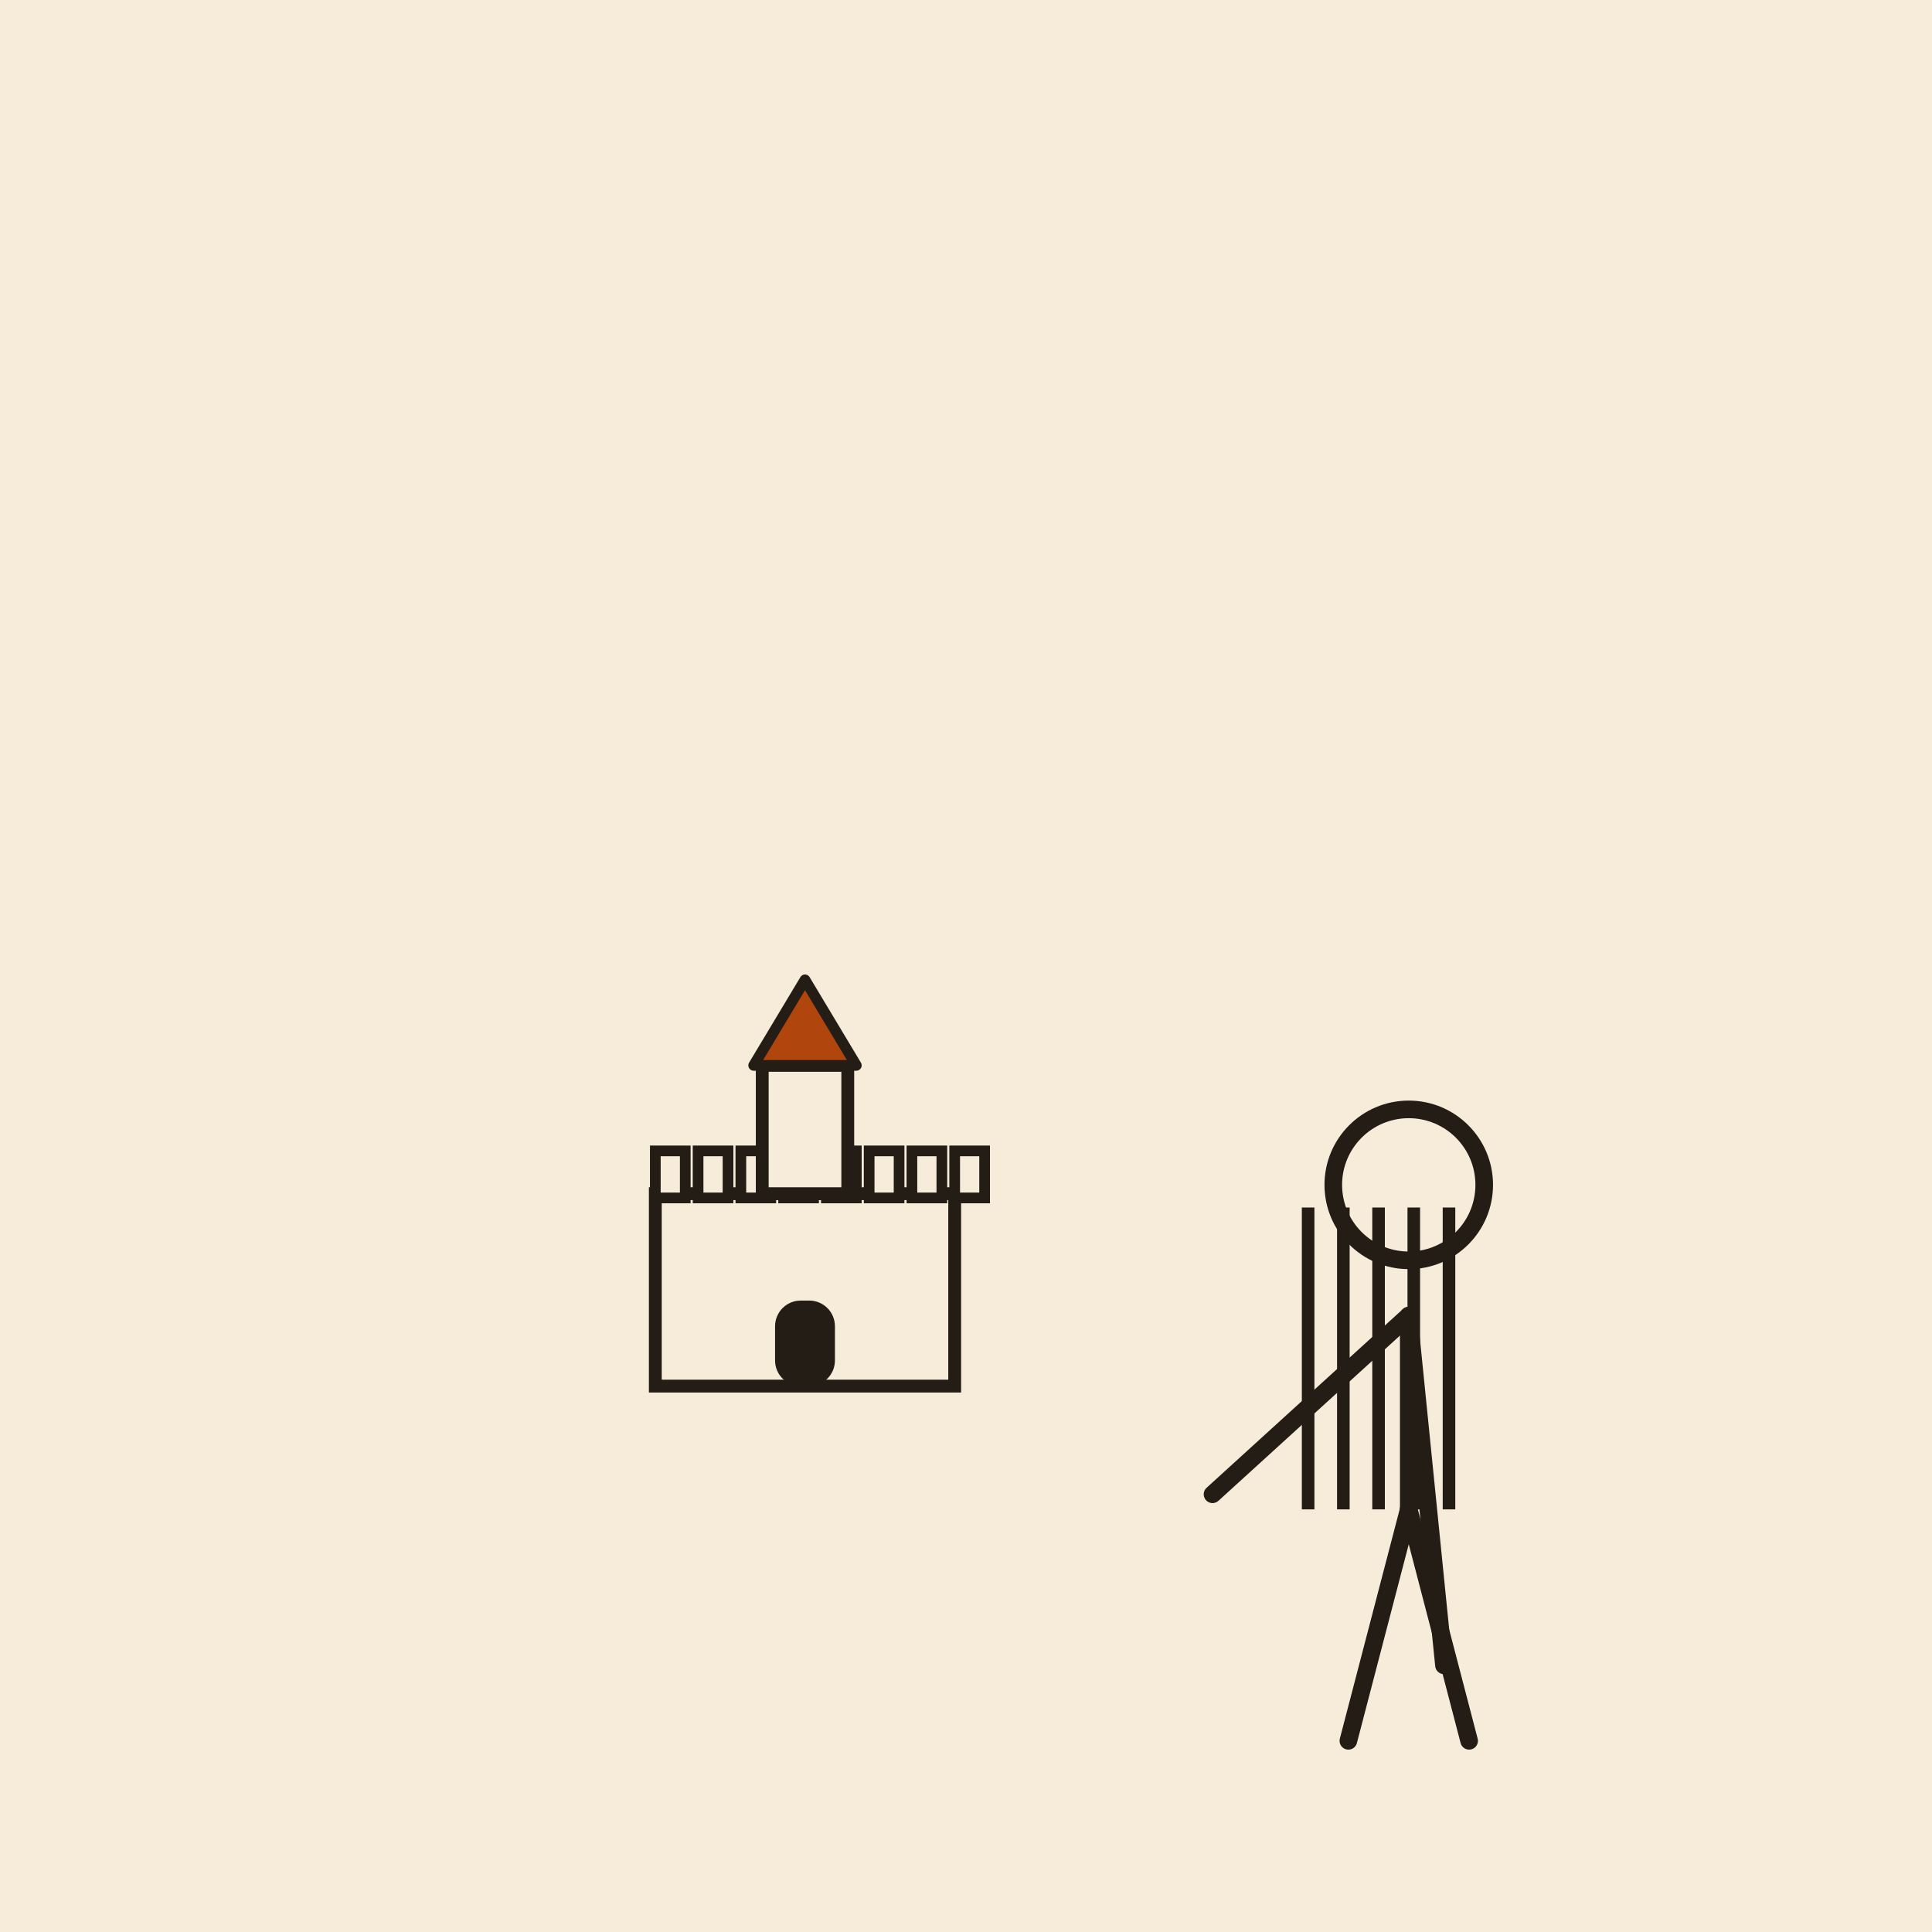
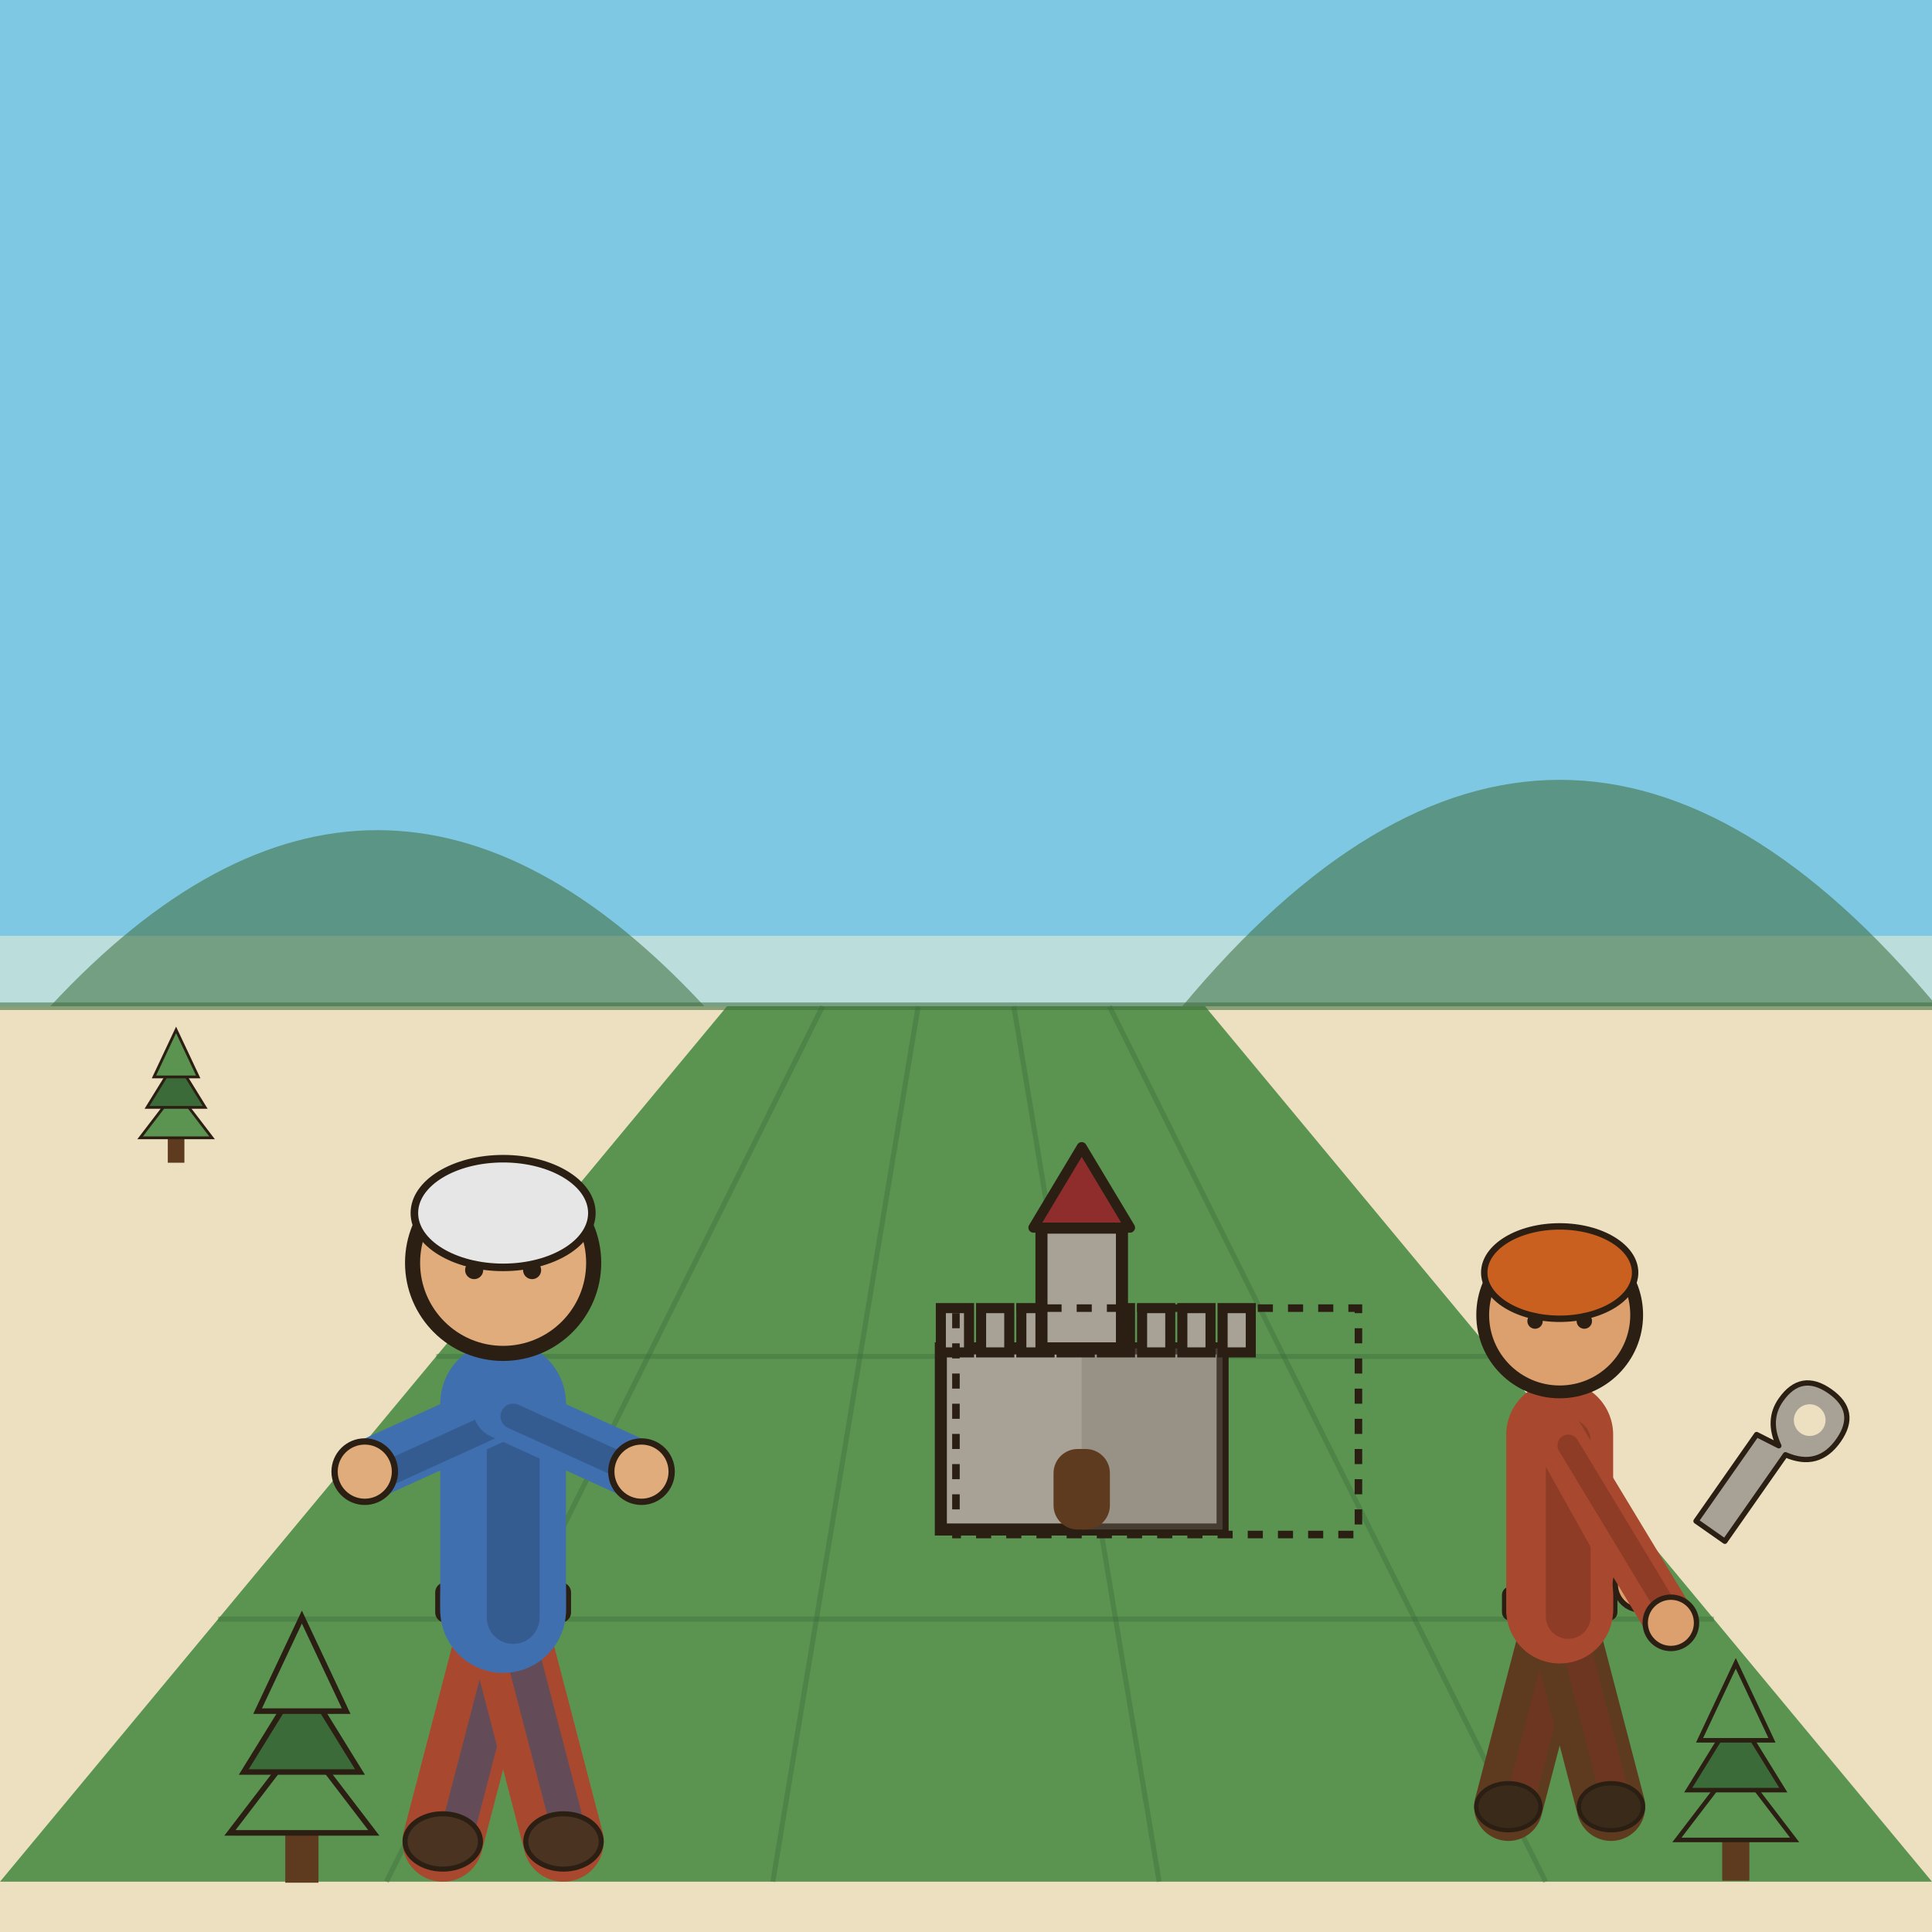
<svg xmlns="http://www.w3.org/2000/svg" viewBox="0 0 768 768">
-   <rect x="0" y="0" width="768" height="768" fill="#f6ecd9" />
-   <g transform="translate(320,500) scale(0.85)">
-     <rect x="-70" y="-30" width="140" height="90" fill="#f6ecd9" stroke="#241d15" stroke-width="6" />
-     <rect x="-70" y="-50" width="14" height="22" fill="#f6ecd9" stroke="#241d15" stroke-width="5" />
-     <rect x="-50" y="-50" width="14" height="22" fill="#f6ecd9" stroke="#241d15" stroke-width="5" />
-     <rect x="-30" y="-50" width="14" height="22" fill="#f6ecd9" stroke="#241d15" stroke-width="5" />
-     <rect x="-10" y="-50" width="14" height="22" fill="#f6ecd9" stroke="#241d15" stroke-width="5" />
-     <rect x="10" y="-50" width="14" height="22" fill="#f6ecd9" stroke="#241d15" stroke-width="5" />
-     <rect x="30" y="-50" width="14" height="22" fill="#f6ecd9" stroke="#241d15" stroke-width="5" />
-     <rect x="50" y="-50" width="14" height="22" fill="#f6ecd9" stroke="#241d15" stroke-width="5" />
-     <rect x="70" y="-50" width="14" height="22" fill="#f6ecd9" stroke="#241d15" stroke-width="5" />
-     <rect x="-20" y="-90" width="40" height="60" fill="#f6ecd9" stroke="#241d15" stroke-width="6" />
-     <polygon points="-24,-90 24,-90 0,-130" fill="#b1450e" stroke="#241d15" stroke-width="5" stroke-linejoin="round" />
-     <rect x="-14" y="20" width="28" height="40" rx="12" fill="#241d15" />
+   <rect x="0" y="0" width="768" height="768" fill="#ece0c0" />
+   <rect x="0" y="0" width="768" height="400" fill="#7ec8e3" />
+   <rect x="0" y="372" width="768" height="28" fill="#dbead9" opacity="0.65" />
+   <polygon points="289,400 479,400 768,748 0,748" fill="#5a9450" />
+   <line x1="327.0" y1="400" x2="153.6" y2="748" stroke="#3c6b3a" stroke-width="2" opacity="0.4" />
+   <line x1="365.0" y1="400" x2="307.2" y2="748" stroke="#3c6b3a" stroke-width="2" opacity="0.4" />
+   <line x1="403.0" y1="400" x2="460.8" y2="748" stroke="#3c6b3a" stroke-width="2" opacity="0.4" />
+   <line x1="441.0" y1="400" x2="614.4" y2="748" stroke="#3c6b3a" stroke-width="2" opacity="0.4" />
+   <line x1="173.4" y1="539.2" x2="594.6" y2="539.2" stroke="#3c6b3a" stroke-width="2" opacity="0.4" />
+   <line x1="86.7" y1="643.6" x2="681.3" y2="643.6" stroke="#3c6b3a" stroke-width="2" opacity="0.4" />
+   <line x1="0" y1="400" x2="768" y2="400" stroke="#3c6b3a" stroke-width="3" opacity="0.55" />
+   <path d="M 20.0,400 Q 85.0,330 150,330 Q 215.0,330 280.0,400 Z" fill="#3c6b3a" opacity="0.55" />
+   <path d="M 470.0,400 Q 545.0,310 620,310 Q 695.0,310 770.0,400 Z" fill="#3c6b3a" opacity="0.55" />
+   <g transform="translate(120,744) scale(1.1)">
+     <rect x="-6" y="-16" width="12" height="20" fill="#5e3b1f" />
+     <polygon points="-26,-14 26,-14 0,-48" fill="#5a9450" stroke="#2b1f14" stroke-width="2" />
+     <polygon points="-21,-36 21,-36 0,-70" fill="#3c6b3a" stroke="#2b1f14" stroke-width="2" />
+     <polygon points="-16,-58 16,-58 0,-92" fill="#5a9450" stroke="#2b1f14" stroke-width="2" />
  </g>
-   <g transform="translate(560,600) scale(1.0,1.0) rotate(0)">
-     <circle cx="0" cy="-129" r="30" fill="#f6ecd9" stroke="#241d15" stroke-width="7" />
-     <line x1="0" y1="-77.0" x2="0" y2="0" stroke="#241d15" stroke-width="7" stroke-linecap="round" />
-     <line x1="0" y1="-77" x2="-78" y2="-6" stroke="#241d15" stroke-width="7" stroke-linecap="round" />
-     <line x1="0" y1="-77" x2="14" y2="62" stroke="#241d15" stroke-width="7" stroke-linecap="round" />
-     <line x1="0" y1="0" x2="-24" y2="92" stroke="#241d15" stroke-width="7" stroke-linecap="round" />
-     <line x1="0" y1="0" x2="24" y2="92" stroke="#241d15" stroke-width="7" stroke-linecap="round" />
+   <g transform="translate(690,744) scale(0.9)">
+     <rect x="-6" y="-16" width="12" height="20" fill="#5e3b1f" />
+     <polygon points="-26,-14 26,-14 0,-48" fill="#5a9450" stroke="#2b1f14" stroke-width="2" />
+     <polygon points="-21,-36 21,-36 0,-70" fill="#3c6b3a" stroke="#2b1f14" stroke-width="2" />
+     <polygon points="-16,-58 16,-58 0,-92" fill="#5a9450" stroke="#2b1f14" stroke-width="2" />
  </g>
-   <g>
-     <line x1="520" y1="480" x2="520" y2="600" stroke="#241d15" stroke-width="5" />
-     <line x1="534" y1="480" x2="534" y2="600" stroke="#241d15" stroke-width="5" />
-     <line x1="548" y1="480" x2="548" y2="600" stroke="#241d15" stroke-width="5" />
-     <line x1="562" y1="480" x2="562" y2="600" stroke="#241d15" stroke-width="5" />
-     <line x1="576" y1="480" x2="576" y2="600" stroke="#241d15" stroke-width="5" />
+   <g transform="translate(70,460) scale(0.55)">
+     <rect x="-6" y="-16" width="12" height="20" fill="#5e3b1f" />
+     <polygon points="-26,-14 26,-14 0,-48" fill="#5a9450" stroke="#2b1f14" stroke-width="2" />
+     <polygon points="-21,-36 21,-36 0,-70" fill="#3c6b3a" stroke="#2b1f14" stroke-width="2" />
+     <polygon points="-16,-58 16,-58 0,-92" fill="#5a9450" stroke="#2b1f14" stroke-width="2" />
+   </g>
+   <g transform="translate(200,640) scale(1.0,1.0) rotate(0)">
+     <line x1="0" y1="0" x2="-24" y2="92" stroke="#a8492f" stroke-width="32" stroke-linecap="round" />
+     <line x1="4" y1="3" x2="-20" y2="95" stroke="#2b4d7a" stroke-width="13.4" stroke-linecap="round" opacity="0.55" />
+     <ellipse cx="-24" cy="92" rx="15" ry="11" fill="#4a3320" stroke="#2b1f14" stroke-width="2" />
+     <line x1="0" y1="0" x2="24" y2="92" stroke="#a8492f" stroke-width="32" stroke-linecap="round" />
+     <line x1="4" y1="3" x2="28" y2="95" stroke="#2b4d7a" stroke-width="13.4" stroke-linecap="round" opacity="0.55" />
+     <ellipse cx="24" cy="92" rx="15" ry="11" fill="#4a3320" stroke="#2b1f14" stroke-width="2" />
+     <rect x="-26" y="-10" width="52" height="14" rx="3" fill="#2b4d7a" stroke="#2b1f14" stroke-width="2" />
+     <line x1="0" y1="-82.0" x2="0" y2="0" stroke="#3f6fae" stroke-width="50" stroke-linecap="round" />
+     <line x1="4" y1="-79.0" x2="4" y2="3" stroke="#2b4d7a" stroke-width="21.0" stroke-linecap="round" opacity="0.55" />
+     <line x1="0" y1="-80" x2="-55" y2="-55" stroke="#3f6fae" stroke-width="24" stroke-linecap="round" />
+     <line x1="4" y1="-77" x2="-51" y2="-52" stroke="#2b4d7a" stroke-width="10.1" stroke-linecap="round" opacity="0.55" />
+     <circle cx="-55" cy="-55" r="12" fill="#e0ac7c" stroke="#2b1f14" stroke-width="2.5" />
+     <line x1="0" y1="-80" x2="55" y2="-55" stroke="#3f6fae" stroke-width="24" stroke-linecap="round" />
+     <line x1="4" y1="-77" x2="59" y2="-52" stroke="#2b4d7a" stroke-width="10.1" stroke-linecap="round" opacity="0.55" />
+     <circle cx="55" cy="-55" r="12" fill="#e0ac7c" stroke="#2b1f14" stroke-width="2.5" />
+     <circle cx="0" cy="-138" r="36" fill="#e0ac7c" stroke="#2b1f14" stroke-width="6" />
+     <ellipse cx="0" cy="-157.8" rx="35.28" ry="21.6" fill="#e6e6e6" stroke="#2b1f14" stroke-width="3" />
+     <circle cx="-11.52" cy="-135.12" r="3.6" fill="#2b1f14" />
+     <circle cx="11.52" cy="-135.12" r="3.6" fill="#2b1f14" />
+   </g>
+   <g transform="translate(430,560) scale(0.8)">
+     <rect x="-70" y="-30" width="140" height="90" fill="#a8a196" stroke="#2b1f14" stroke-width="6" />
+     <rect x="0" y="-30" width="70" height="90" fill="#7a7468" opacity="0.35" />
+     <rect x="-70" y="-50" width="14" height="22" fill="#a8a196" stroke="#2b1f14" stroke-width="5" />
+     <rect x="-50" y="-50" width="14" height="22" fill="#a8a196" stroke="#2b1f14" stroke-width="5" />
+     <rect x="-30" y="-50" width="14" height="22" fill="#a8a196" stroke="#2b1f14" stroke-width="5" />
+     <rect x="-10" y="-50" width="14" height="22" fill="#a8a196" stroke="#2b1f14" stroke-width="5" />
+     <rect x="10" y="-50" width="14" height="22" fill="#a8a196" stroke="#2b1f14" stroke-width="5" />
+     <rect x="30" y="-50" width="14" height="22" fill="#a8a196" stroke="#2b1f14" stroke-width="5" />
+     <rect x="50" y="-50" width="14" height="22" fill="#a8a196" stroke="#2b1f14" stroke-width="5" />
+     <rect x="70" y="-50" width="14" height="22" fill="#a8a196" stroke="#2b1f14" stroke-width="5" />
+     <rect x="-20" y="-90" width="40" height="60" fill="#a8a196" stroke="#2b1f14" stroke-width="6" />
+     <polygon points="-24,-90 24,-90 0,-130" fill="#8f2d2d" stroke="#2b1f14" stroke-width="5" stroke-linejoin="round" />
+     <rect x="-14" y="20" width="28" height="40" rx="12" fill="#5e3b1f" />
+   </g>
+   <rect x="380" y="520" width="160" height="90" fill="none" stroke="#2b1f14" stroke-width="3" stroke-dasharray="6,6" />
+   <g transform="translate(620,640) scale(0.85,0.85) rotate(0)">
+     <line x1="0" y1="0" x2="-24" y2="92" stroke="#5e3b1f" stroke-width="32" stroke-linecap="round" />
+     <line x1="4" y1="3" x2="-20" y2="95" stroke="#7a3220" stroke-width="13.4" stroke-linecap="round" opacity="0.55" />
+     <ellipse cx="-24" cy="92" rx="15" ry="11" fill="#3a2a1a" stroke="#2b1f14" stroke-width="2" />
+     <line x1="0" y1="0" x2="24" y2="92" stroke="#5e3b1f" stroke-width="32" stroke-linecap="round" />
+     <line x1="4" y1="3" x2="28" y2="95" stroke="#7a3220" stroke-width="13.4" stroke-linecap="round" opacity="0.55" />
+     <ellipse cx="24" cy="92" rx="15" ry="11" fill="#3a2a1a" stroke="#2b1f14" stroke-width="2" />
+     <rect x="-26" y="-10" width="52" height="14" rx="3" fill="#7a3220" stroke="#2b1f14" stroke-width="2" />
+     <line x1="0" y1="-82.0" x2="0" y2="0" stroke="#a8492f" stroke-width="50" stroke-linecap="round" />
+     <line x1="4" y1="-79.0" x2="4" y2="3" stroke="#7a3220" stroke-width="21.0" stroke-linecap="round" opacity="0.55" />
+     <line x1="0" y1="-80" x2="38" y2="-12" stroke="#a8492f" stroke-width="24" stroke-linecap="round" />
+     <line x1="4" y1="-77" x2="42" y2="-9" stroke="#7a3220" stroke-width="10.1" stroke-linecap="round" opacity="0.55" />
+     <circle cx="38" cy="-12" r="12" fill="#dba06e" stroke="#2b1f14" stroke-width="2.5" />
+     <line x1="0" y1="-80" x2="52" y2="6" stroke="#a8492f" stroke-width="24" stroke-linecap="round" />
+     <line x1="4" y1="-77" x2="56" y2="9" stroke="#7a3220" stroke-width="10.1" stroke-linecap="round" opacity="0.55" />
+     <circle cx="52" cy="6" r="12" fill="#dba06e" stroke="#2b1f14" stroke-width="2.5" />
+     <circle cx="0" cy="-138" r="36" fill="#dba06e" stroke="#2b1f14" stroke-width="6" />
+     <ellipse cx="0" cy="-157.8" rx="35.28" ry="21.6" fill="#c9601f" stroke="#2b1f14" stroke-width="3" />
+     <circle cx="-11.52" cy="-135.12" r="3.6" fill="#2b1f14" />
+     <circle cx="11.52" cy="-135.12" r="3.6" fill="#2b1f14" />
+   </g>
+   <g transform="translate(700,580) scale(0.7) rotate(35)">
+     <path d="M -10,50 L 10,50 L 10,-10 Q 30,-14 30,-34 Q 30,-54 10,-54 Q -10,-54 -10,-34 Q -10,-20 4,-12 L -10,-10 Z" fill="#a8a196" stroke="#2b1f14" stroke-width="3" stroke-linejoin="round" />
+     <circle cx="10" cy="-34" r="9" fill="#ece0c0" />
  </g>
</svg>
